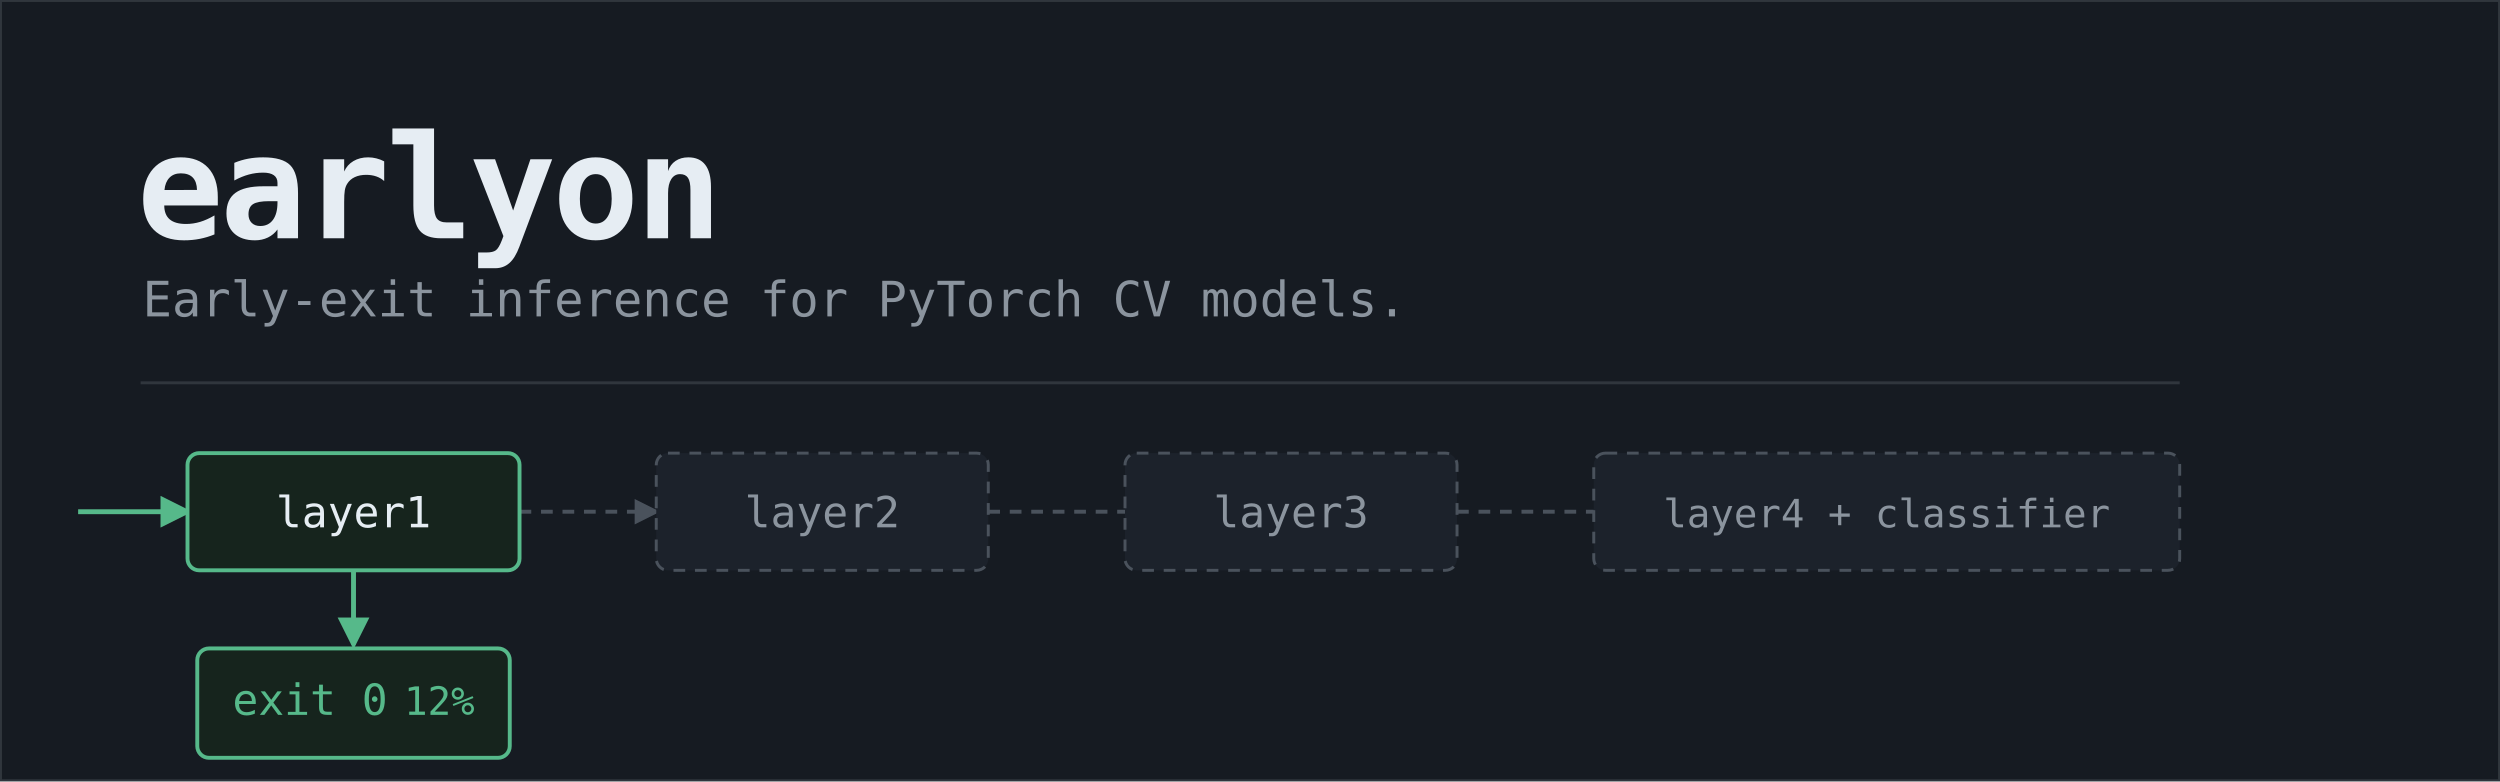
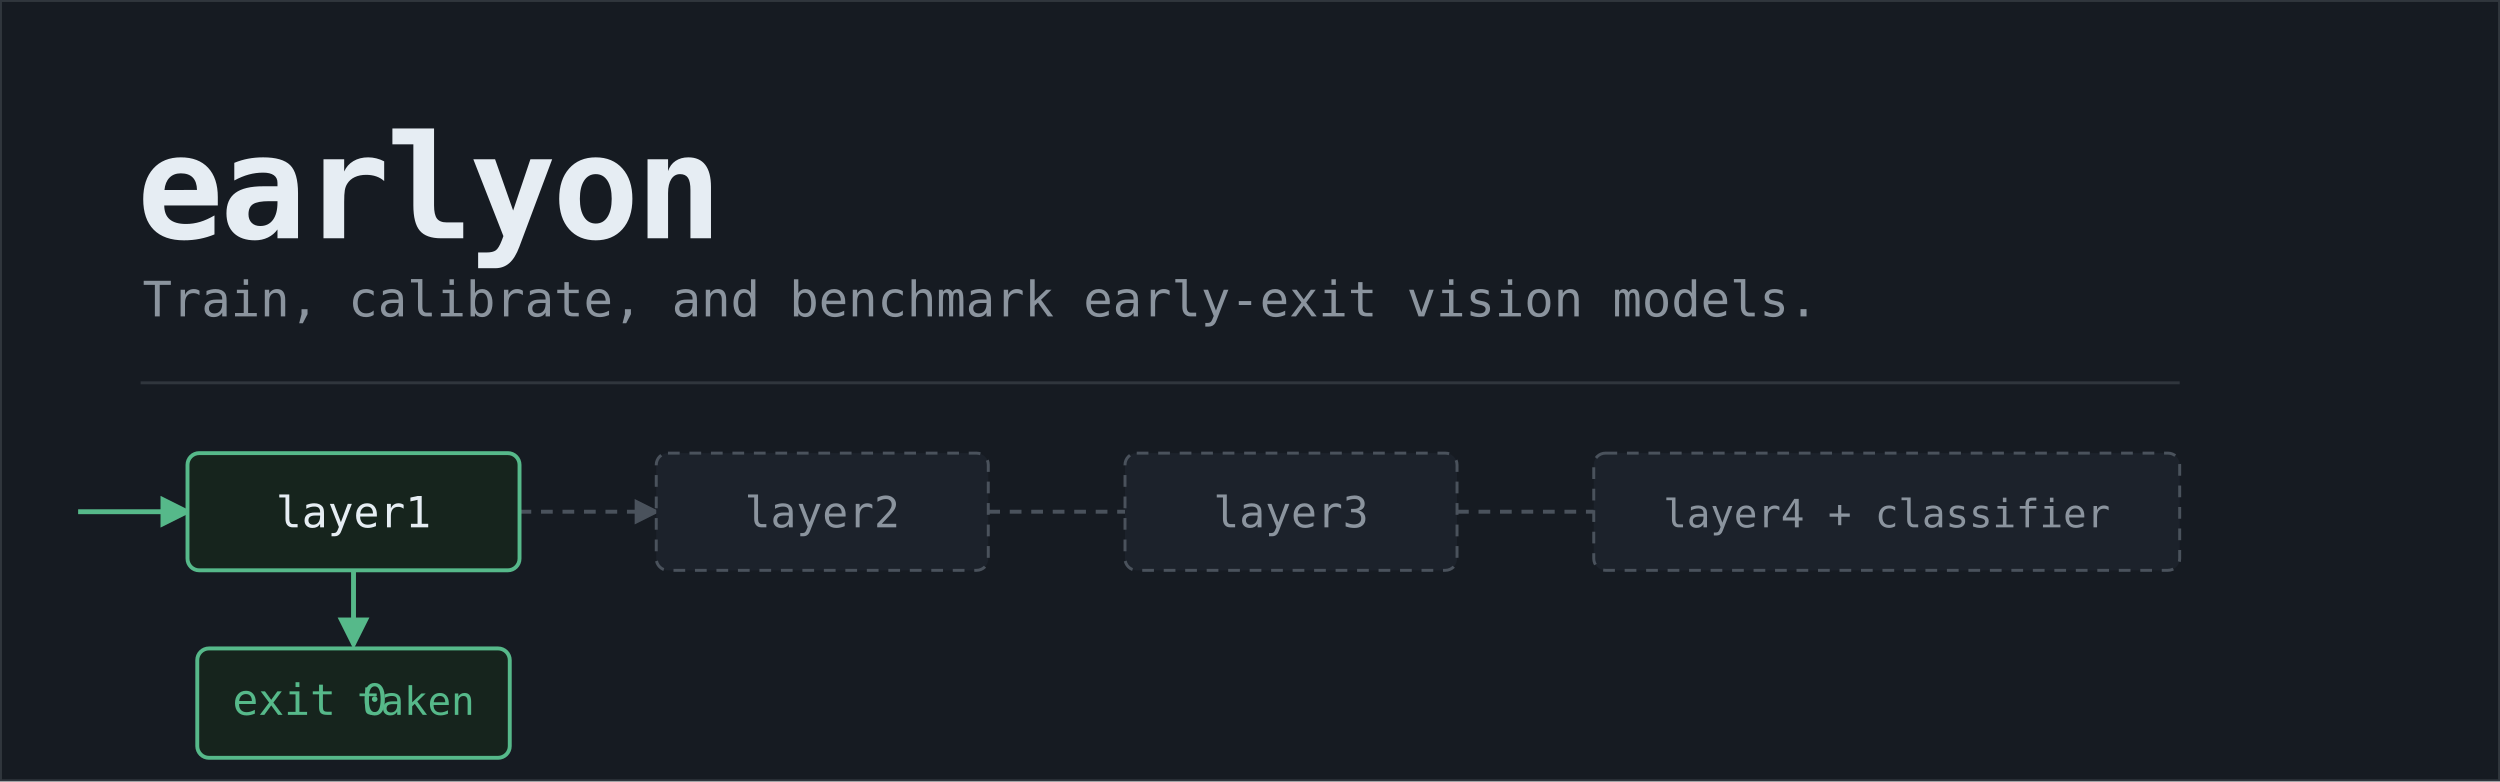
- <svg xmlns="http://www.w3.org/2000/svg" viewBox="0 0 1280 400" role="img" aria-label="earlyon: early-exit inference for PyTorch CV models. An easy input enters layer1 and leaves at exit 0, using 12% of the network; layer2, layer3 and layer4 stay unused." font-family="ui-monospace, Menlo, Consolas, monospace">
+ <svg xmlns="http://www.w3.org/2000/svg" viewBox="0 0 1280 400" role="img" aria-label="earlyon: train, calibrate, and benchmark early-exit vision models. Illustration: an easy input enters layer1 and leaves at exit 0; layer2, layer3 and layer4 stay unused." font-family="ui-monospace, Menlo, Consolas, monospace">
  <defs>
    <marker id="head-accent" viewBox="0 0 10 10" refX="8.5" refY="5" markerWidth="6.5" markerHeight="6.5" orient="auto-start-reverse">
      <path d="M0,0 L10,5 L0,10 z" fill="#56B98A" />
    </marker>
    <marker id="head-neutral" viewBox="0 0 10 10" refX="8.5" refY="5" markerWidth="6.5" markerHeight="6.5" orient="auto-start-reverse">
      <path d="M0,0 L10,5 L0,10 z" fill="#4A525C" />
    </marker>
  </defs>
  <rect x="0" y="0" width="1280" height="400" fill="#161B22" />
  <rect x="0.5" y="0.5" width="1279" height="399" fill="none" stroke="#30363D" stroke-width="1" />
  <text x="70" y="122" font-size="74" font-weight="700" letter-spacing="-2" fill="#E6EDF3">earlyon</text>
-   <text x="73" y="162" font-size="25" fill="#8B949E">Early-exit inference for PyTorch CV models.</text>
+   <text x="73" y="162" font-size="25" fill="#8B949E">Train, calibrate, and benchmark early-exit vision models.</text>
  <line x1="72" y1="196" x2="1116" y2="196" stroke="#30363D" stroke-width="1.5" />
  <g>
    <line x1="266" y1="262" x2="336" y2="262" stroke="#4A525C" stroke-width="2" stroke-dasharray="6 5" marker-end="url(#head-neutral)" />
    <line x1="506" y1="262" x2="576" y2="262" stroke="#4A525C" stroke-width="2" stroke-dasharray="6 5" />
    <line x1="746" y1="262" x2="816" y2="262" stroke="#4A525C" stroke-width="2" stroke-dasharray="6 5" />
    <rect x="336" y="232" width="170" height="60" rx="6" fill="#1C222B" stroke="#4A525C" stroke-width="1.5" stroke-dasharray="6 5" />
    <rect x="576" y="232" width="170" height="60" rx="6" fill="#1C222B" stroke="#4A525C" stroke-width="1.5" stroke-dasharray="6 5" />
    <rect x="816" y="232" width="300" height="60" rx="6" fill="#1C222B" stroke="#4A525C" stroke-width="1.5" stroke-dasharray="6 5" />
    <text x="421" y="270" font-size="22" text-anchor="middle" fill="#8B949E">layer2</text>
    <text x="661" y="270" font-size="22" text-anchor="middle" fill="#8B949E">layer3</text>
    <text x="966" y="270" font-size="20" text-anchor="middle" fill="#8B949E">layer4 + classifier</text>
  </g>
  <g>
    <line x1="40" y1="262" x2="96" y2="262" stroke="#56B98A" stroke-width="2.5" marker-end="url(#head-accent)" />
    <line x1="181" y1="292" x2="181" y2="330" stroke="#56B98A" stroke-width="2.5" marker-end="url(#head-accent)" />
    <rect x="96" y="232" width="170" height="60" rx="6" fill="#16241D" stroke="#56B98A" stroke-width="2" />
    <text x="181" y="270" font-size="22" text-anchor="middle" fill="#E6EDF3">layer1</text>
    <rect x="101" y="332" width="160" height="56" rx="6" fill="#16241D" stroke="#56B98A" stroke-width="2" />
    <text x="119" y="366" font-size="22" fill="#56B98A">exit 0</text>
-     <text x="243" y="366" font-size="20" text-anchor="end" fill="#56B98A">12%</text>
+     <text x="243" y="366" font-size="20" text-anchor="end" fill="#56B98A">taken</text>
  </g>
</svg>
